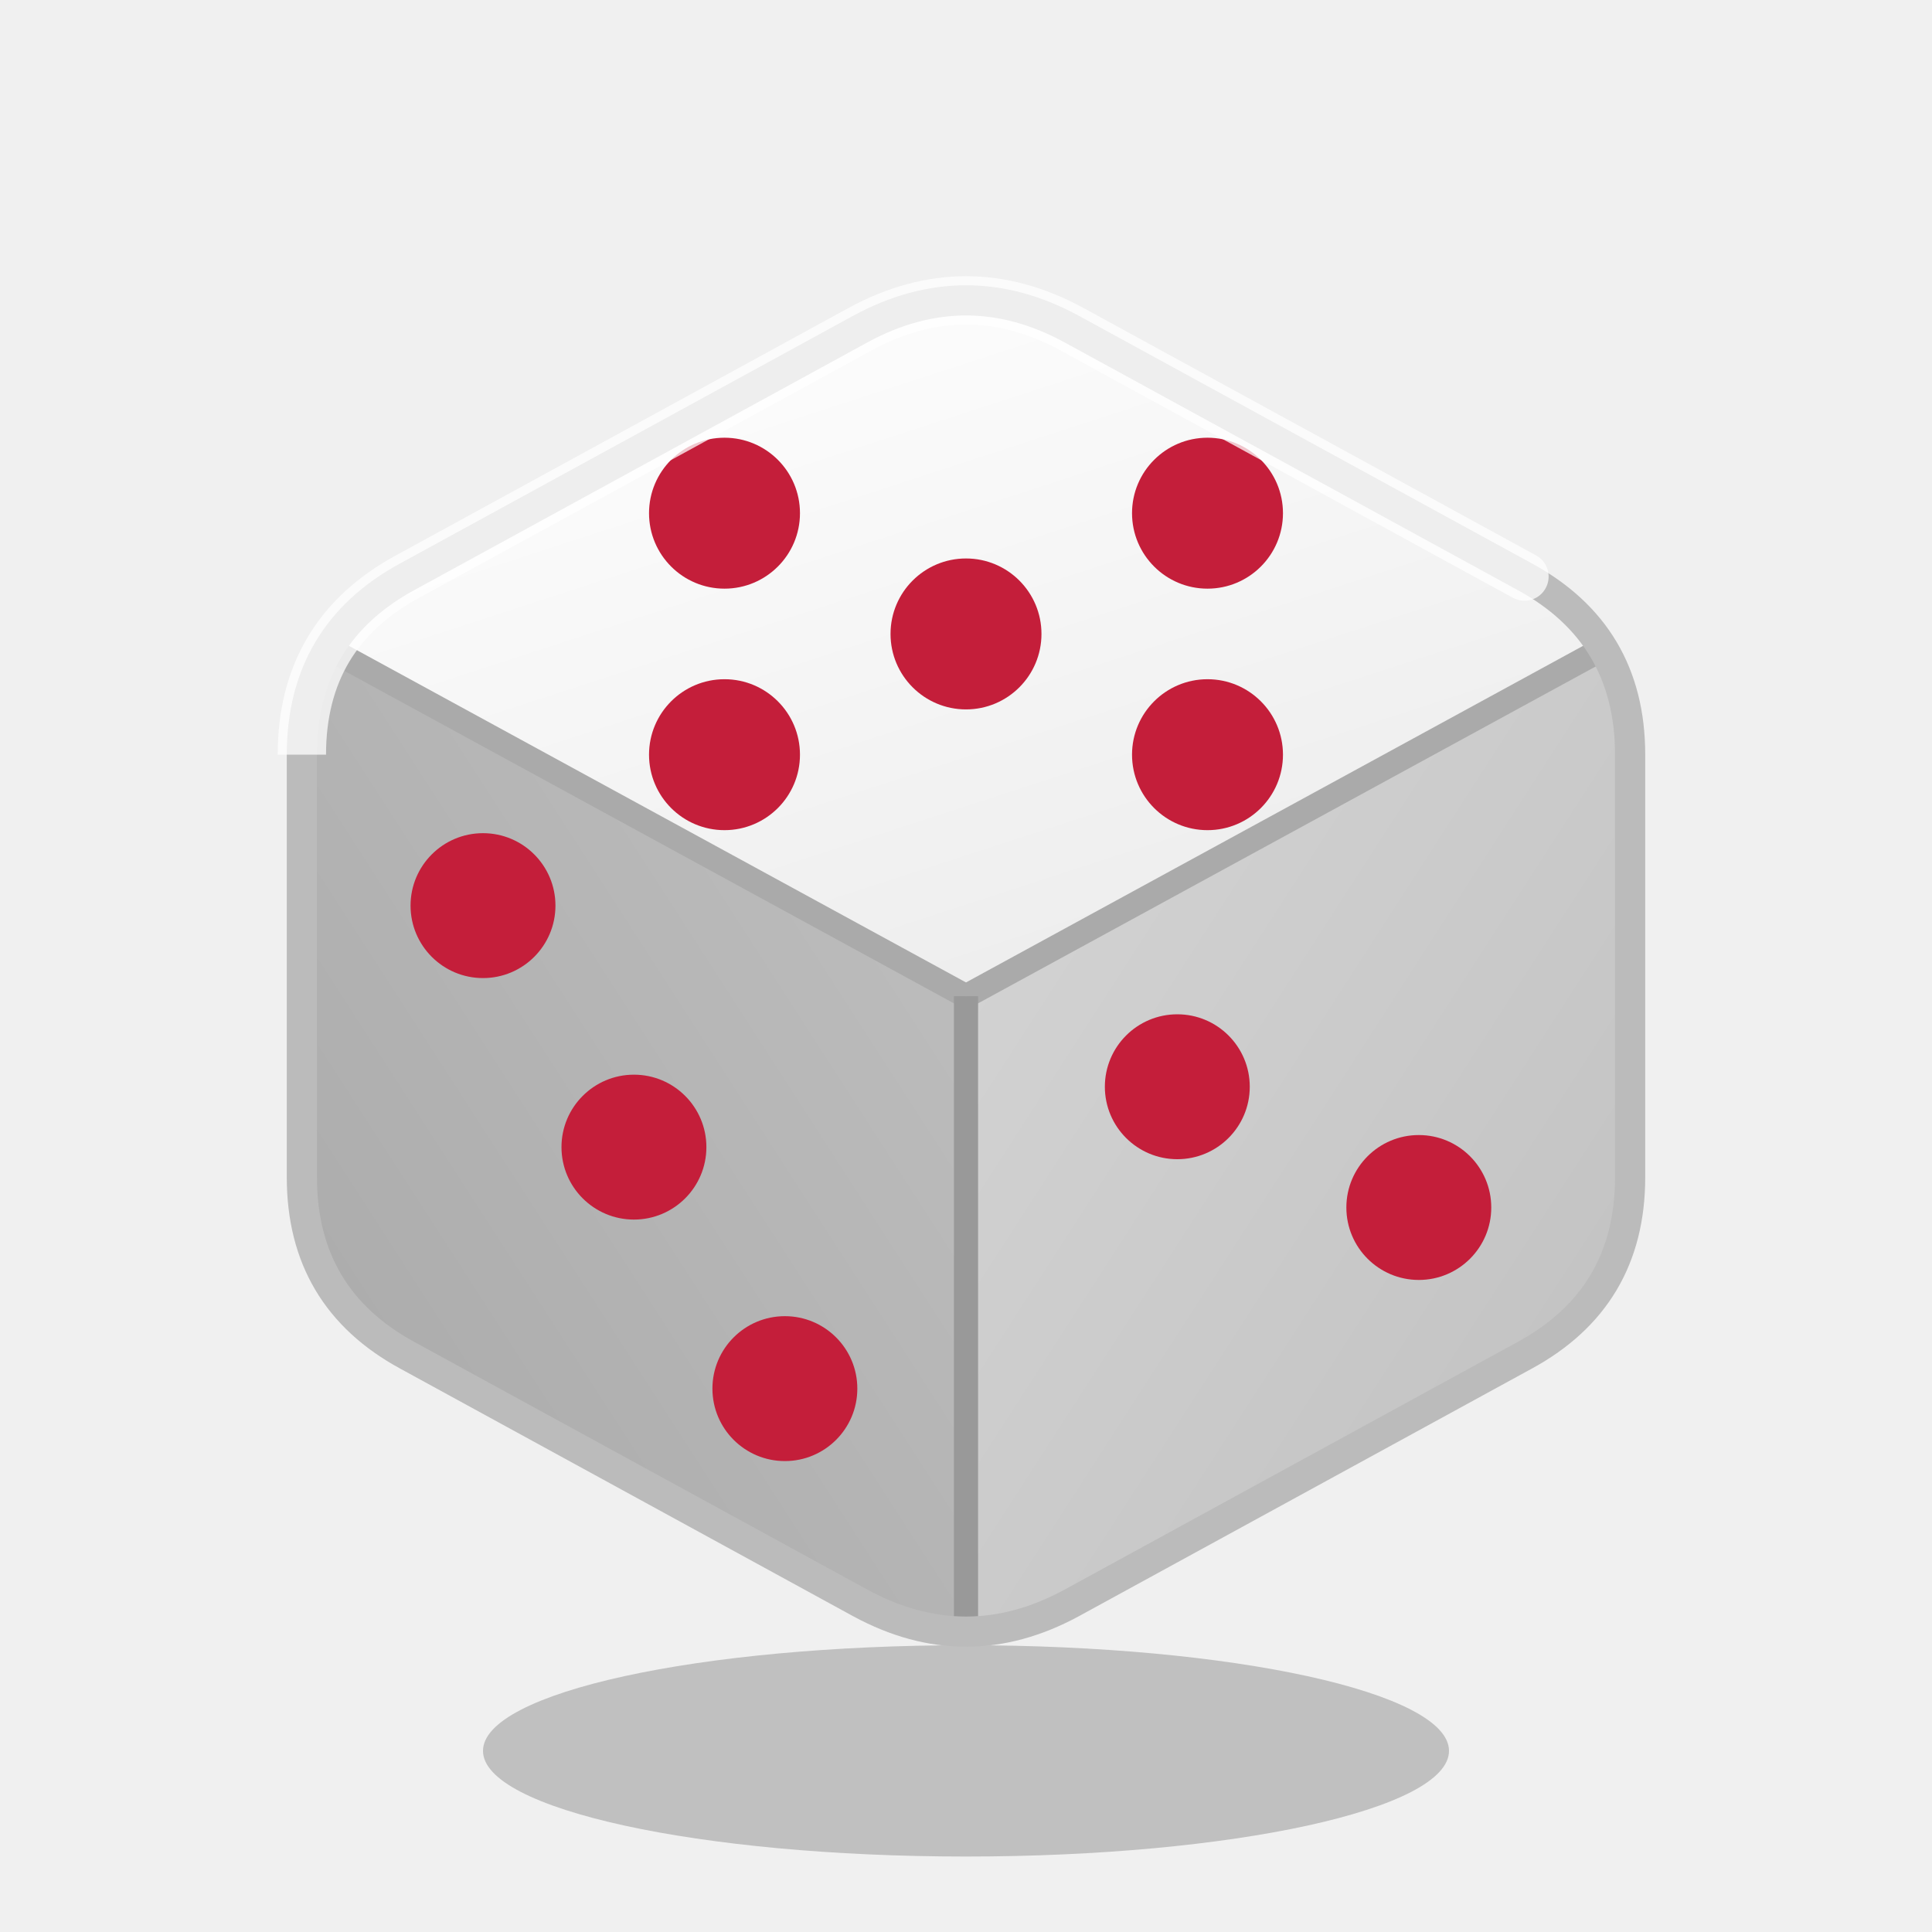
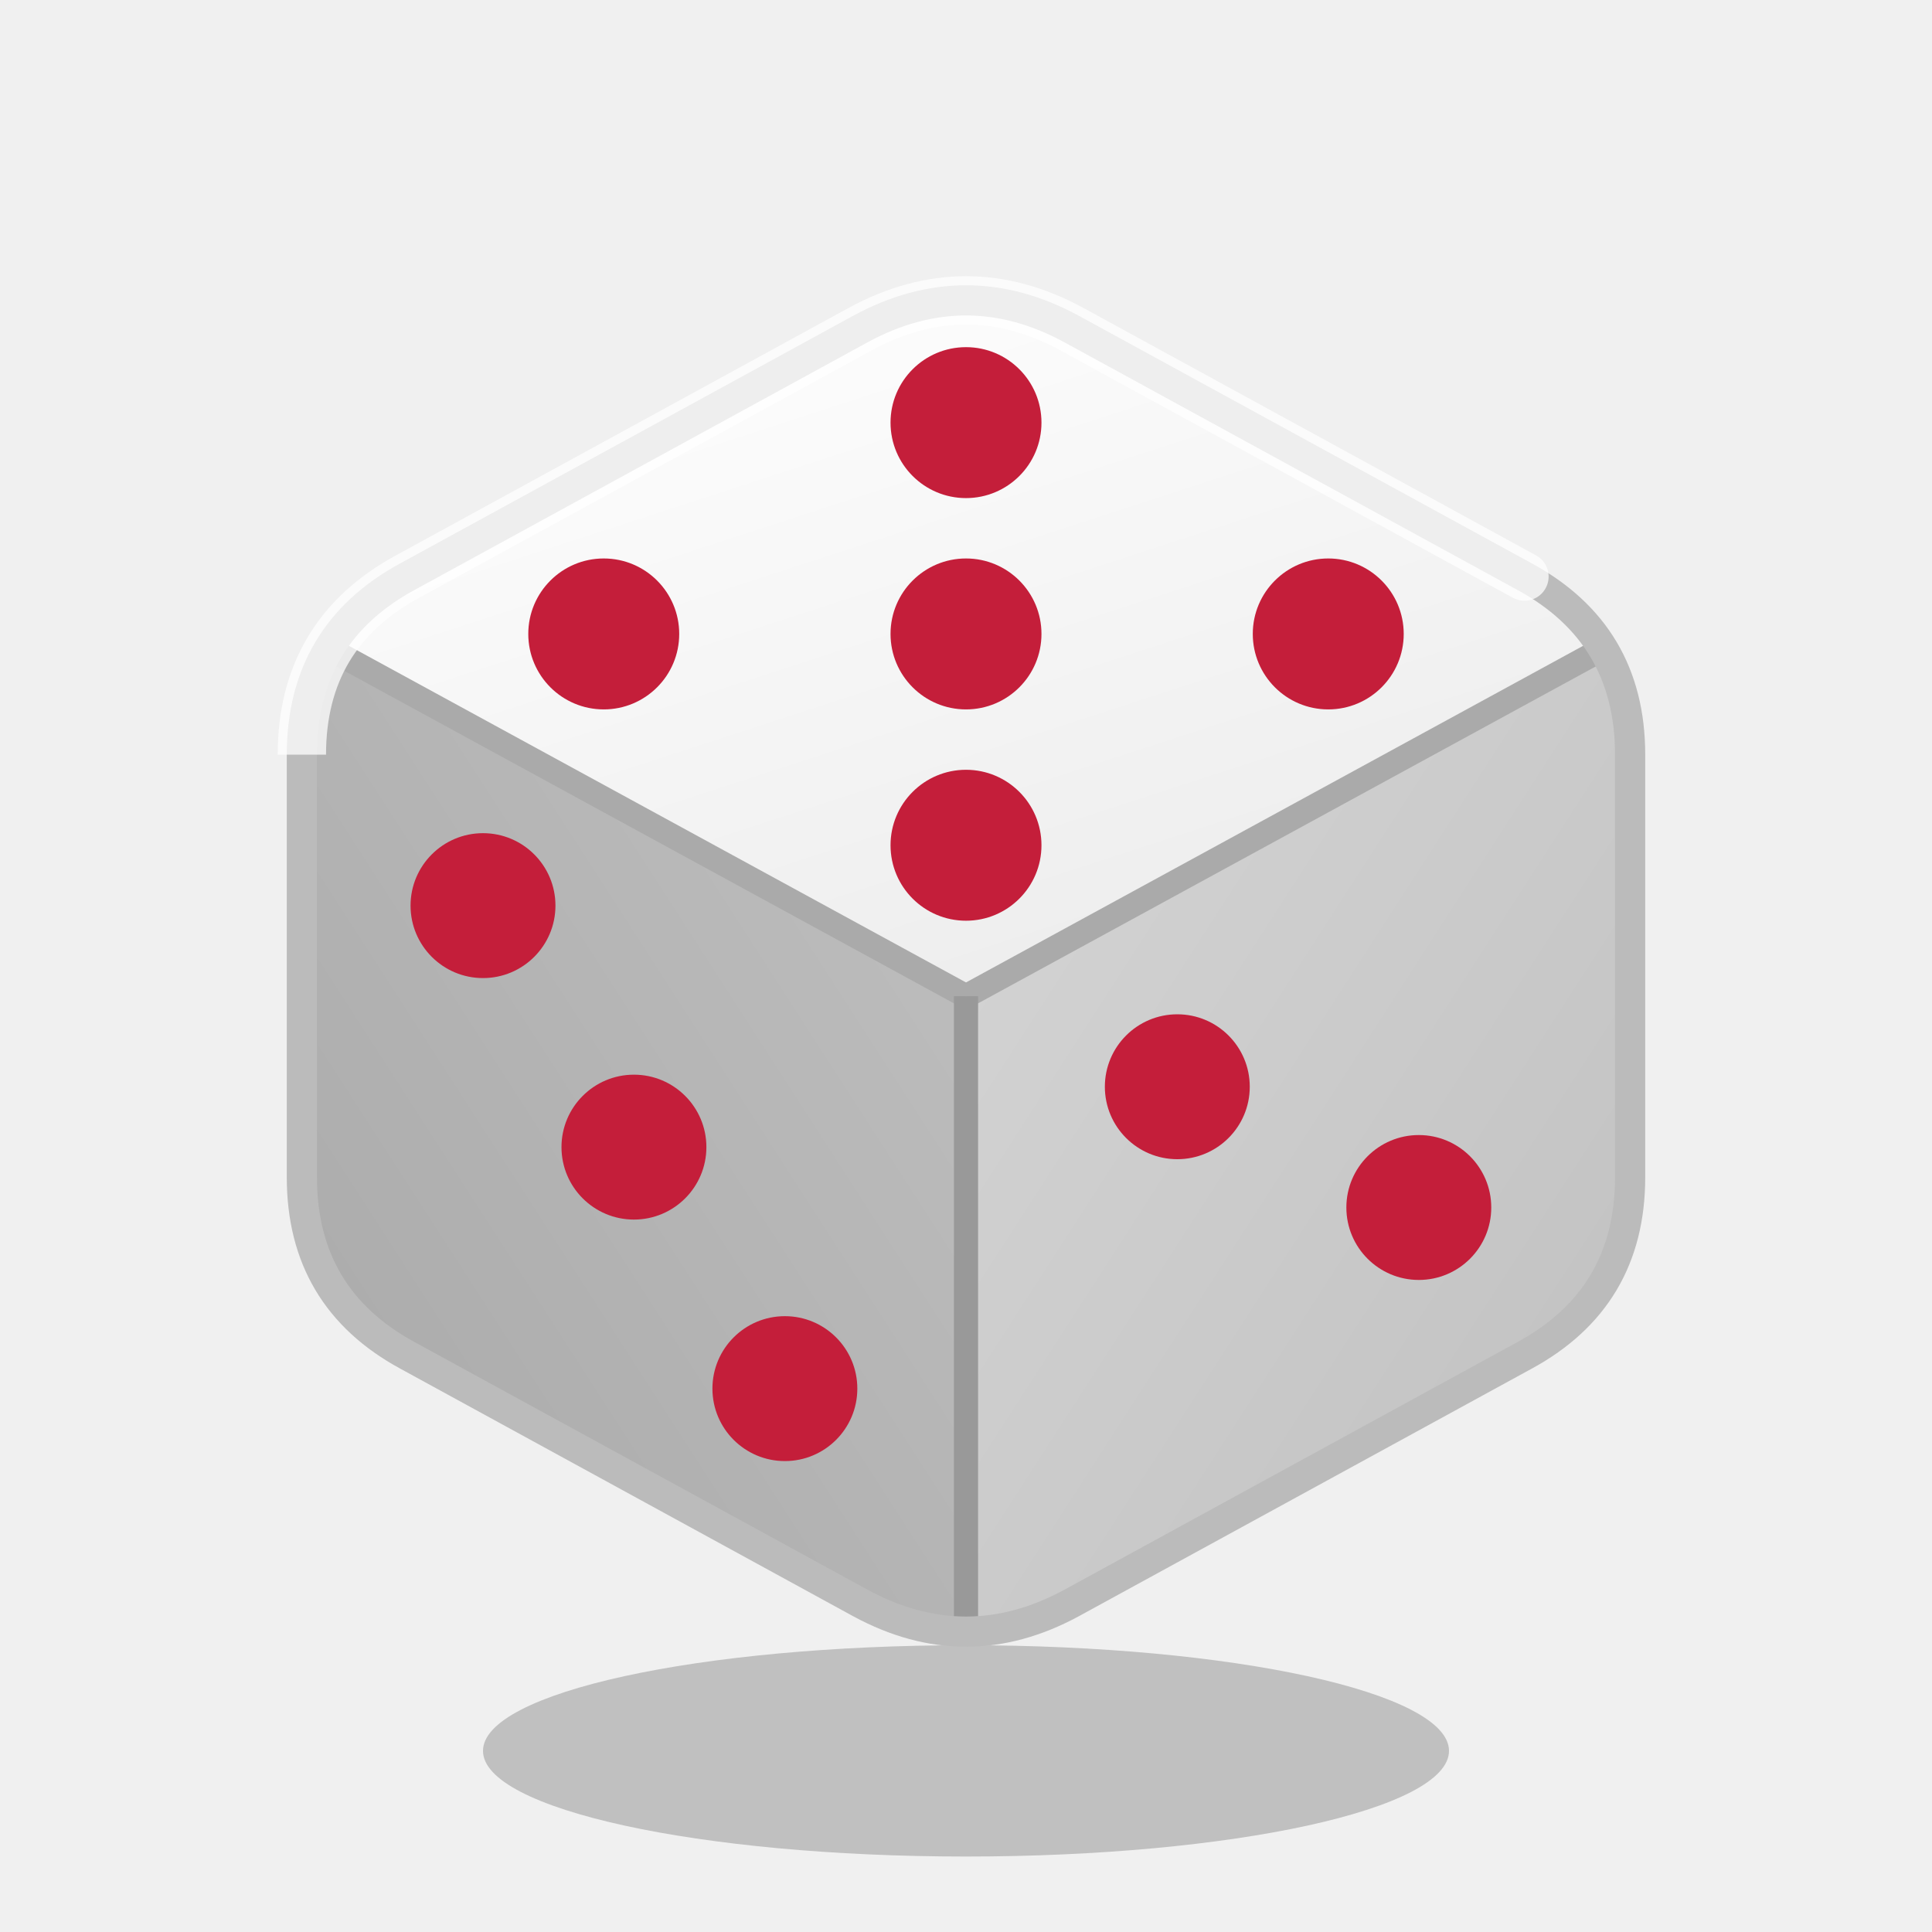
<svg xmlns="http://www.w3.org/2000/svg" viewBox="0 0 64 64">
  <defs>
    <clipPath id="dieClip">
      <path d="M28.5,10.9 Q32,9 35.5,10.9                L50.5,19.1 Q54,21 54,25                L54,39    Q54,43 50.5,44.9                L35.5,53.1 Q32,55 28.5,53.1                L13.5,44.9 Q10,43 10,39                L10,25    Q10,21 13.5,19.1 Z" />
    </clipPath>
    <linearGradient id="gTop" x1="20%" y1="0%" x2="80%" y2="100%">
      <stop offset="0%" stop-color="#FFFFFF" />
      <stop offset="100%" stop-color="#EBEBEB" />
    </linearGradient>
    <linearGradient id="gRight" x1="0%" y1="0%" x2="100%" y2="100%">
      <stop offset="0%" stop-color="#D6D6D6" />
      <stop offset="100%" stop-color="#BFBFBF" />
    </linearGradient>
    <linearGradient id="gLeft" x1="100%" y1="0%" x2="0%" y2="100%">
      <stop offset="0%" stop-color="#C0C0C0" />
      <stop offset="100%" stop-color="#A8A8A8" />
    </linearGradient>
  </defs>
  <ellipse cx="32" cy="58" rx="16" ry="3.5" fill="black" opacity="0.20" />
  <g clip-path="url(#dieClip)">
    <polygon points="10,21 32,33 32,55 10,43" fill="url(#gLeft)" />
    <polygon points="32,33 54,21 54,43 32,55" fill="url(#gRight)" />
    <polygon points="10,21 32,9 54,21 32,33" fill="url(#gTop)" />
    <line x1="10" y1="21" x2="32" y2="33" stroke="#AAAAAA" stroke-width="0.8" />
    <line x1="54" y1="21" x2="32" y2="33" stroke="#AAAAAA" stroke-width="0.8" />
    <line x1="32" y1="33" x2="32" y2="55" stroke="#999999" stroke-width="0.8" />
-     <circle cx="24" cy="17" r="2.5" fill="#C41E3A" />
-     <circle cx="40" cy="17" r="2.5" fill="#C41E3A" />
+     <circle cx="32" cy="14" r="2.5" fill="#C41E3A" />
+     <circle cx="44" cy="21" r="2.5" fill="#C41E3A" />
    <circle cx="32" cy="21" r="2.5" fill="#C41E3A" />
-     <circle cx="24" cy="25" r="2.5" fill="#C41E3A" />
-     <circle cx="40" cy="25" r="2.5" fill="#C41E3A" />
+     <circle cx="20" cy="21" r="2.5" fill="#C41E3A" />
+     <circle cx="32" cy="28" r="2.5" fill="#C41E3A" />
    <circle cx="16" cy="30" r="2.4" fill="#C41E3A" />
    <circle cx="21" cy="38" r="2.4" fill="#C41E3A" />
    <circle cx="26" cy="46" r="2.4" fill="#C41E3A" />
    <circle cx="39" cy="36" r="2.4" fill="#C41E3A" />
    <circle cx="47" cy="40" r="2.4" fill="#C41E3A" />
  </g>
  <path d="M28.5,10.9 Q32,9 35.5,10.9            L50.5,19.1 Q54,21 54,25            L54,39    Q54,43 50.5,44.9            L35.5,53.1 Q32,55 28.5,53.1            L13.5,44.9 Q10,43 10,39            L10,25    Q10,21 13.5,19.1 Z" fill="none" stroke="#BBBBBB" stroke-width="1" />
  <path d="M13.5,19.1 Q10,21 10,25 L10,25 Q10,21 13.5,19.1            M13.5,19.1 L28.5,10.9 Q32,9 35.5,10.9 L50.5,19.1" fill="none" stroke="white" stroke-width="1.6" stroke-linecap="round" opacity="0.75" />
</svg>
